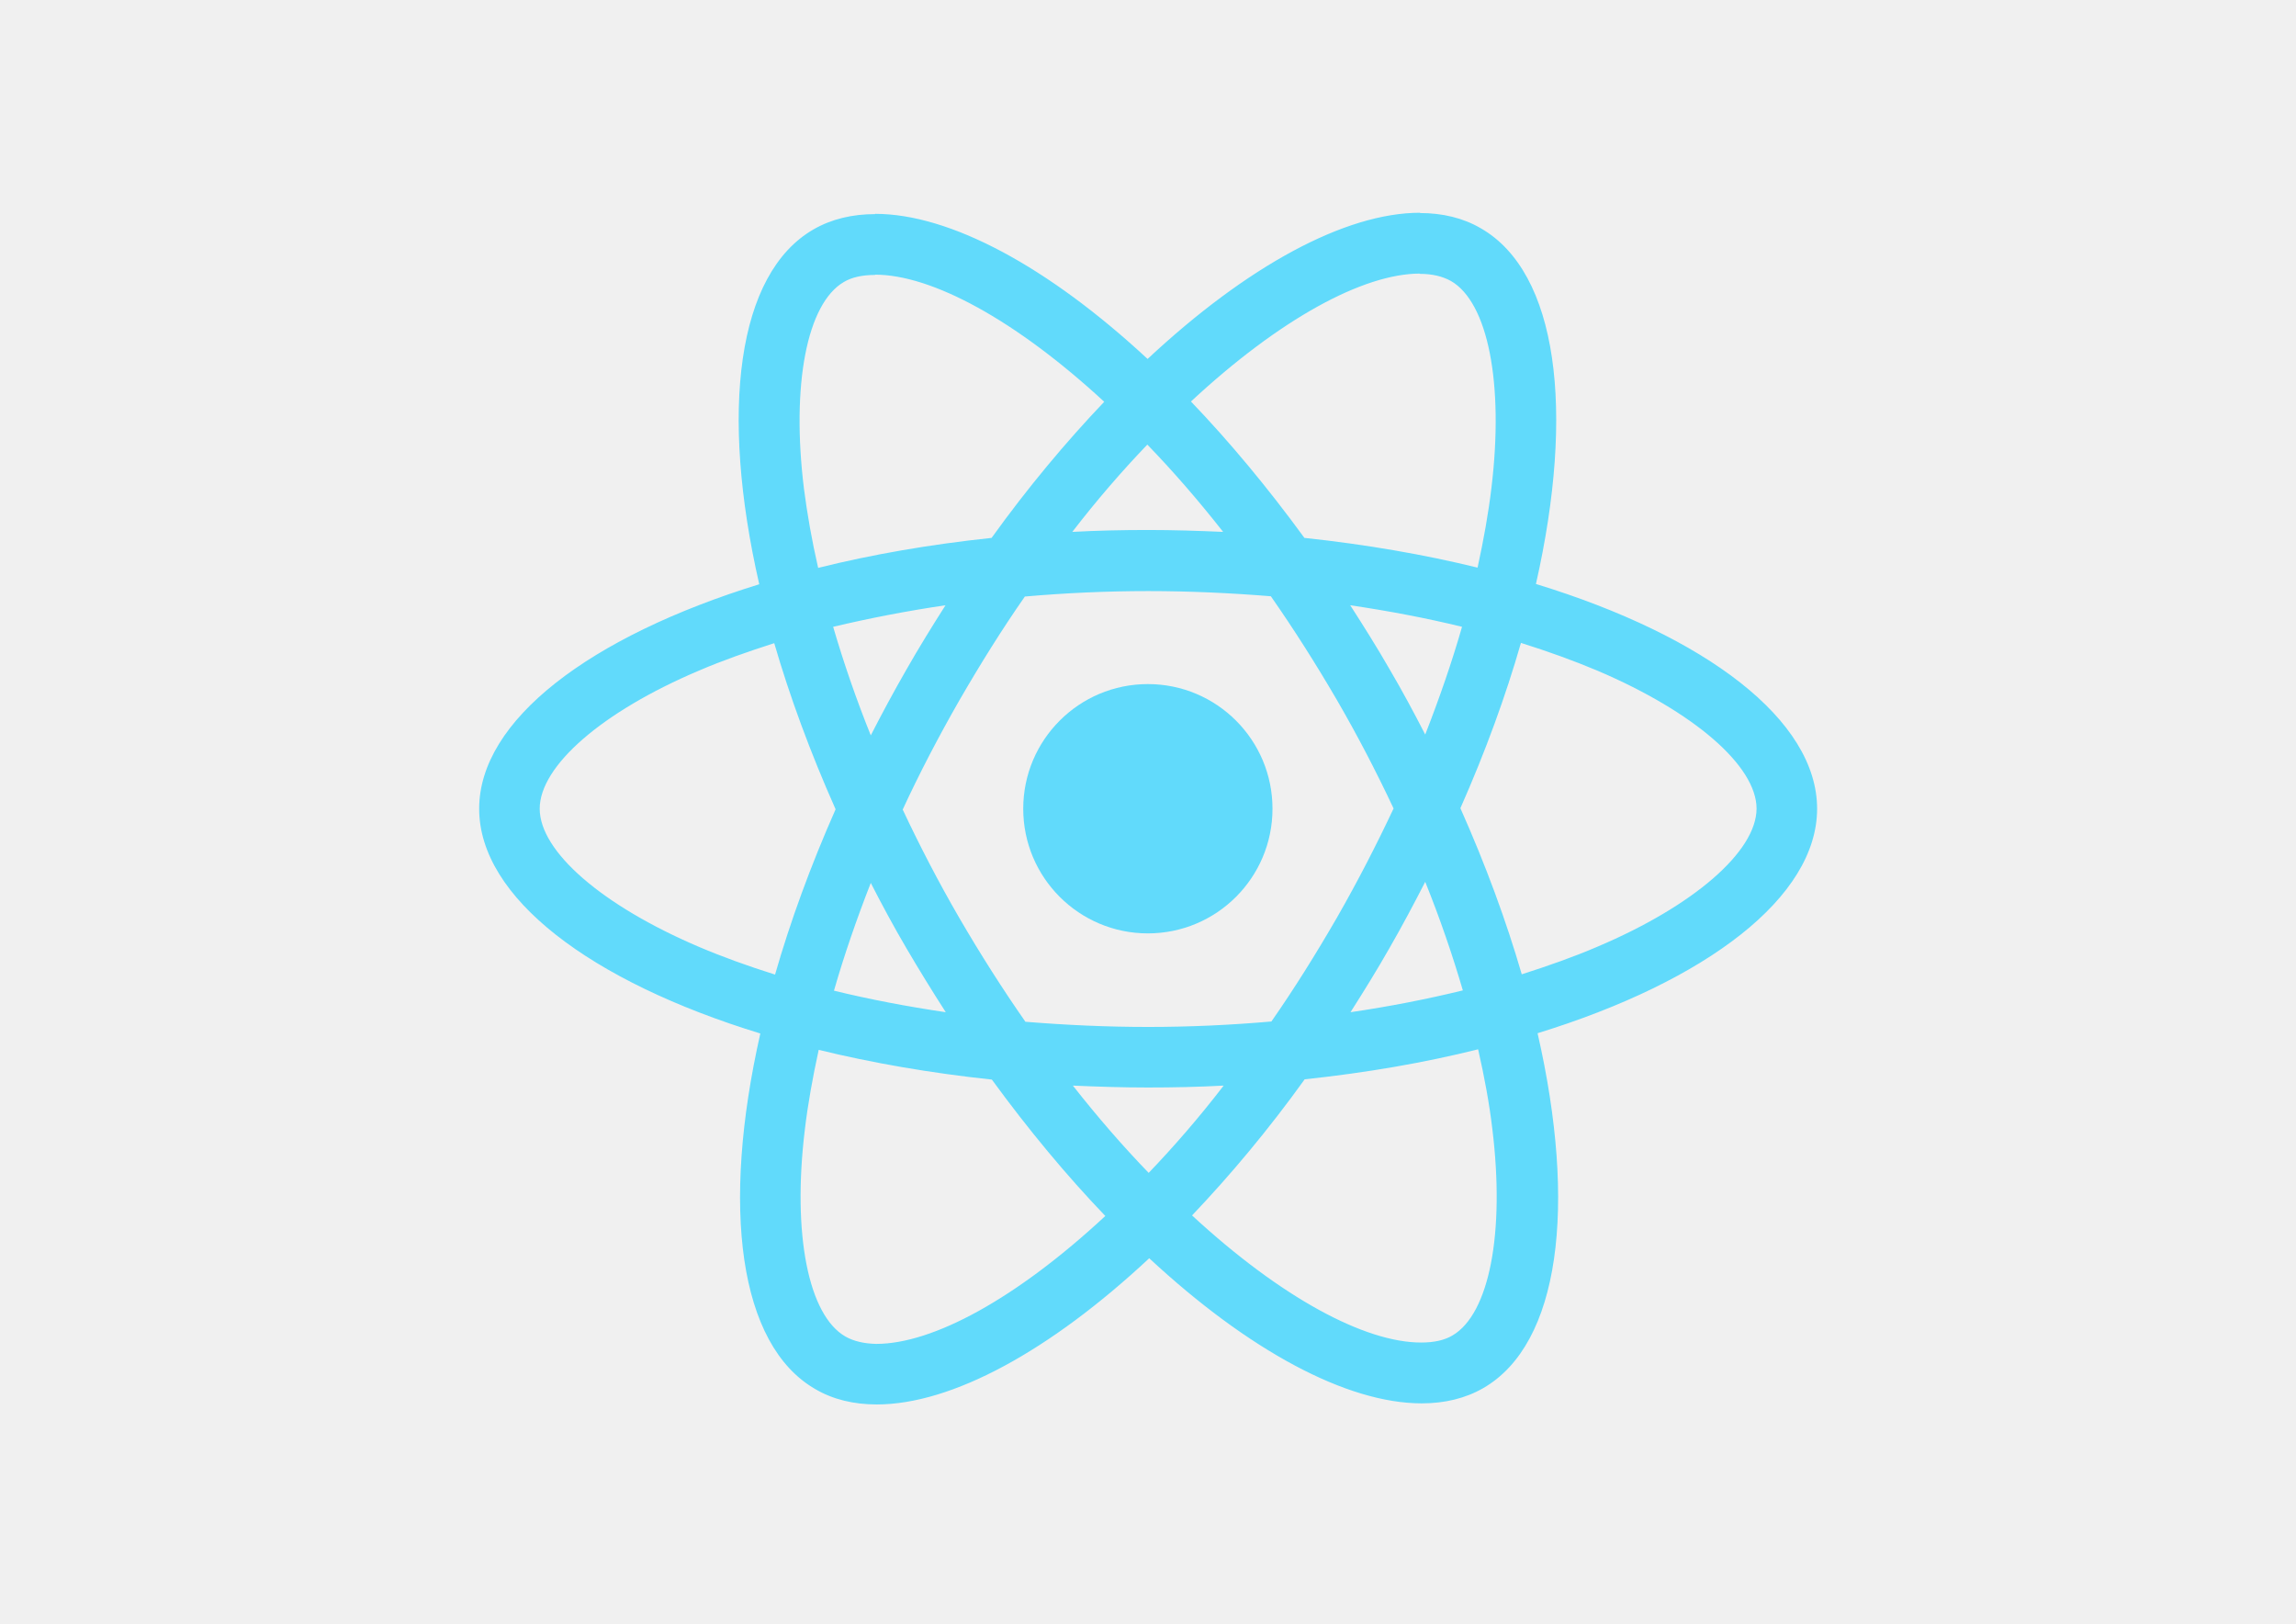
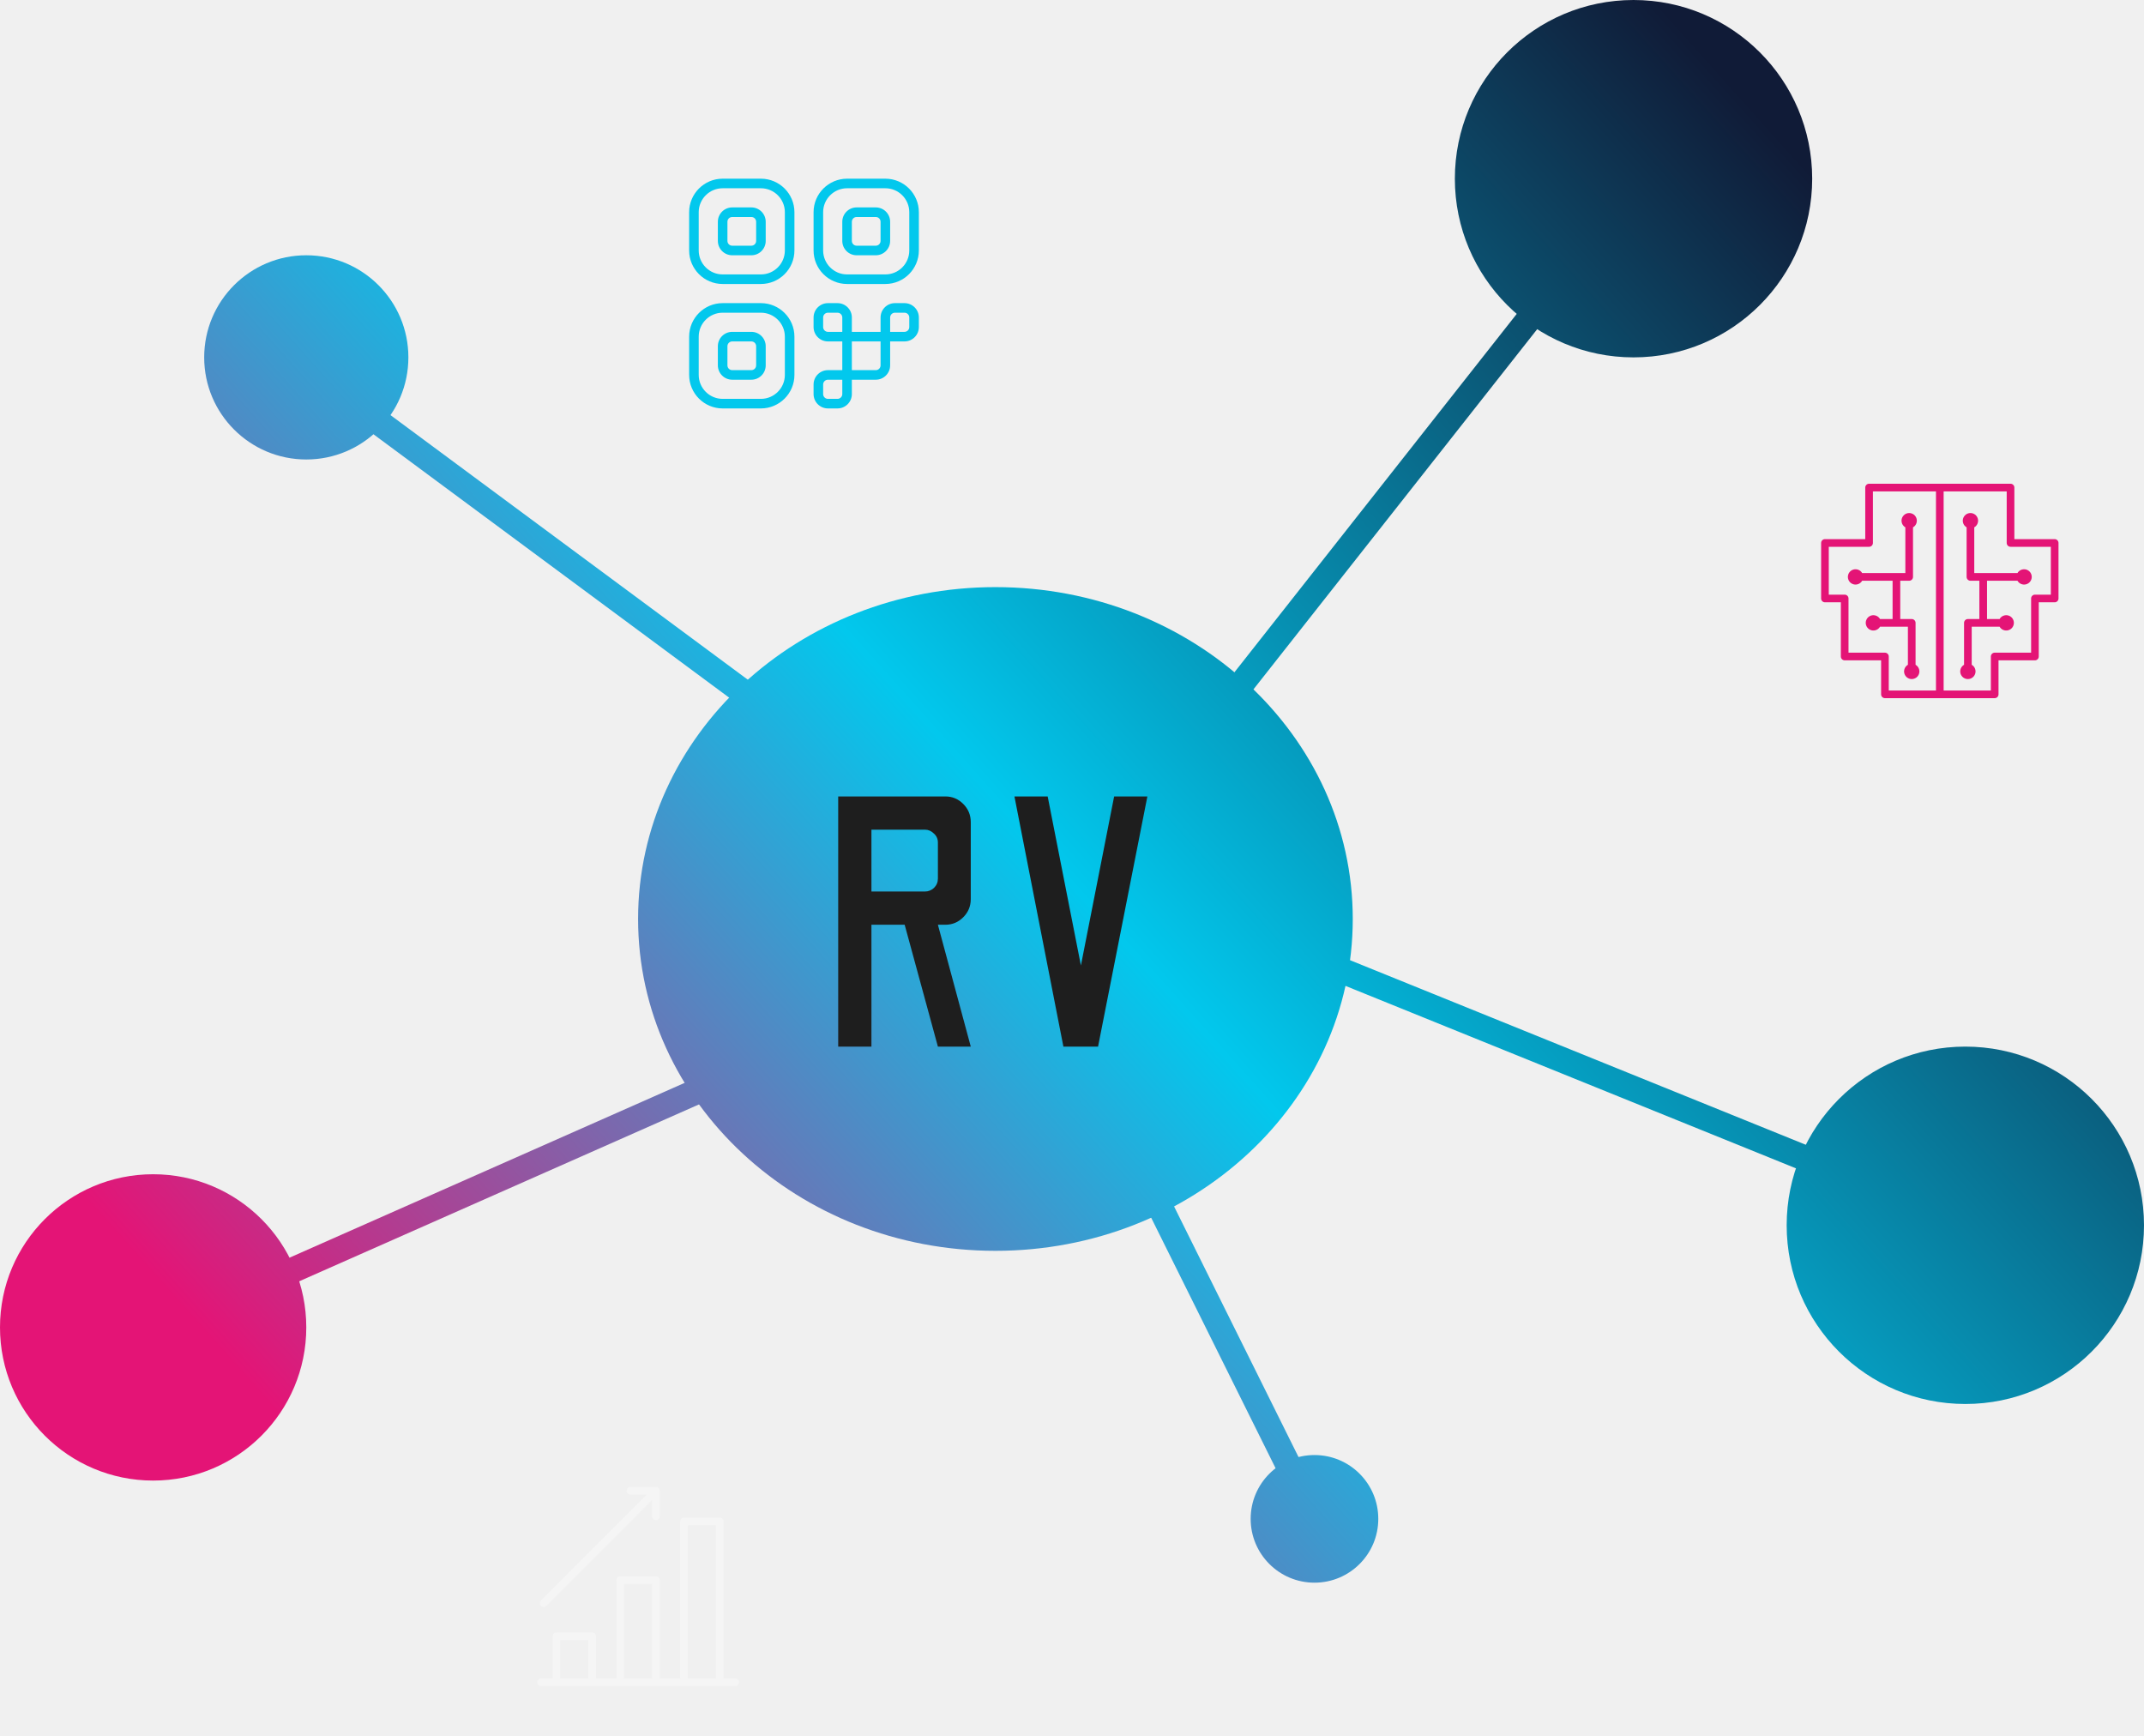
- <svg xmlns="http://www.w3.org/2000/svg" viewBox="0 0 841.9 595.3">
-   <g fill="#61DAFB">
-     <path d="M666.3 296.5c0-32.5-40.7-63.3-103.1-82.4 14.4-63.6 8-114.2-20.2-130.4-6.5-3.8-14.1-5.6-22.4-5.6v22.3c4.6 0 8.3.9 11.4 2.6 13.6 7.8 19.5 37.5 14.9 75.7-1.1 9.4-2.9 19.3-5.1 29.4-19.6-4.8-41-8.5-63.5-10.9-13.5-18.5-27.5-35.3-41.6-50 32.6-30.3 63.2-46.9 84-46.9V78c-27.5 0-63.5 19.6-99.9 53.6-36.4-33.8-72.4-53.2-99.9-53.2v22.3c20.7 0 51.4 16.5 84 46.6-14 14.7-28 31.4-41.3 49.9-22.6 2.4-44 6.1-63.6 11-2.3-10-4-19.7-5.2-29-4.7-38.2 1.1-67.9 14.6-75.8 3-1.8 6.9-2.6 11.5-2.6V78.5c-8.4 0-16 1.8-22.6 5.6-28.1 16.2-34.4 66.7-19.9 130.1-62.2 19.2-102.7 49.9-102.7 82.3 0 32.5 40.7 63.3 103.1 82.4-14.4 63.6-8 114.2 20.2 130.4 6.5 3.8 14.1 5.6 22.5 5.6 27.5 0 63.5-19.6 99.9-53.6 36.4 33.8 72.4 53.2 99.9 53.2 8.4 0 16-1.8 22.6-5.6 28.1-16.2 34.4-66.7 19.9-130.1 62-19.1 102.5-49.9 102.5-82.3zm-130.2-66.7c-3.7 12.9-8.3 26.2-13.5 39.5-4.1-8-8.4-16-13.1-24-4.6-8-9.5-15.8-14.4-23.4 14.2 2.1 27.9 4.7 41 7.9zm-45.8 106.5c-7.8 13.5-15.8 26.3-24.1 38.2-14.9 1.3-30 2-45.2 2-15.1 0-30.2-.7-45-1.9-8.3-11.9-16.4-24.6-24.2-38-7.6-13.1-14.5-26.4-20.8-39.8 6.2-13.4 13.2-26.8 20.7-39.9 7.8-13.5 15.8-26.3 24.1-38.2 14.9-1.3 30-2 45.2-2 15.1 0 30.2.7 45 1.9 8.3 11.9 16.4 24.6 24.2 38 7.6 13.1 14.5 26.4 20.8 39.8-6.3 13.4-13.2 26.8-20.7 39.9zm32.3-13c5.4 13.4 10 26.8 13.8 39.8-13.1 3.2-26.9 5.9-41.2 8 4.9-7.7 9.8-15.6 14.4-23.7 4.6-8 8.9-16.1 13-24.1zM421.2 430c-9.3-9.6-18.6-20.3-27.8-32 9 .4 18.2.7 27.5.7 9.4 0 18.7-.2 27.8-.7-9 11.7-18.3 22.4-27.5 32zm-74.4-58.9c-14.2-2.1-27.9-4.7-41-7.9 3.7-12.9 8.3-26.2 13.5-39.5 4.1 8 8.4 16 13.1 24 4.7 8 9.5 15.8 14.4 23.4zM420.7 163c9.3 9.6 18.6 20.3 27.8 32-9-.4-18.2-.7-27.5-.7-9.4 0-18.7.2-27.8.7 9-11.7 18.3-22.4 27.5-32zm-74 58.9c-4.9 7.7-9.8 15.6-14.4 23.7-4.6 8-8.9 16-13 24-5.4-13.4-10-26.8-13.8-39.8 13.1-3.1 26.9-5.8 41.2-7.9zm-90.5 125.2c-35.4-15.1-58.3-34.9-58.3-50.6 0-15.7 22.9-35.6 58.3-50.6 8.6-3.7 18-7 27.7-10.1 5.7 19.6 13.2 40 22.5 60.9-9.2 20.8-16.6 41.1-22.2 60.6-9.9-3.1-19.3-6.5-28-10.2zM310 490c-13.6-7.8-19.5-37.5-14.9-75.7 1.1-9.4 2.9-19.3 5.1-29.4 19.6 4.8 41 8.5 63.5 10.9 13.5 18.5 27.5 35.3 41.6 50-32.6 30.3-63.2 46.9-84 46.9-4.5-.1-8.3-1-11.3-2.7zm237.2-76.2c4.7 38.2-1.1 67.9-14.6 75.8-3 1.8-6.9 2.6-11.5 2.6-20.7 0-51.4-16.5-84-46.6 14-14.7 28-31.4 41.3-49.9 22.6-2.4 44-6.1 63.6-11 2.3 10.1 4.1 19.8 5.2 29.1zm38.5-66.7c-8.6 3.7-18 7-27.7 10.1-5.7-19.6-13.2-40-22.5-60.9 9.2-20.8 16.6-41.1 22.2-60.6 9.9 3.1 19.3 6.5 28.1 10.2 35.4 15.1 58.3 34.9 58.3 50.6-.1 15.7-23 35.6-58.4 50.6zM320.8 78.4z" />
-     <circle cx="420.9" cy="296.5" r="45.7" />
-     <path d="M520.5 78.1z" />
+ <svg xmlns="http://www.w3.org/2000/svg" width="84" height="68" viewBox="0 0 84 68" fill="none">
+   <path d="M53 36C53 43.18 46.732 49 39 49C31.268 49 25 43.18 25 36C25 28.82 31.268 23 39 23C46.732 23 53 28.82 53 36Z" fill="url(#paint0_linear_3_27)" />
+   <path d="M16 14C16 16.209 14.209 18 12 18C9.791 18 8 16.209 8 14C8 11.791 9.791 10 12 10C14.209 10 16 11.791 16 14Z" fill="url(#paint1_linear_3_27)" />
+   <path d="M54 59.5C54 60.881 52.881 62 51.5 62C50.119 62 49 60.881 49 59.5C49 58.119 50.119 57 51.5 57C52.881 57 54 58.119 54 59.5Z" fill="url(#paint2_linear_3_27)" />
+   <path d="M84 48C84 51.866 80.866 55 77 55C73.134 55 70 51.866 70 48C70 44.134 73.134 41 77 41C80.866 41 84 44.134 84 48Z" fill="url(#paint3_linear_3_27)" />
+   <path d="M12 52C12 55.314 9.314 58 6 58C2.686 58 0 55.314 0 52C0 48.686 2.686 46 6 46C9.314 46 12 48.686 12 52Z" fill="url(#paint4_linear_3_27)" />
+   <path d="M71 7C71 10.866 67.866 14 64 14C60.134 14 57 10.866 57 7C57 3.134 60.134 0 64 0C67.866 0 71 3.134 71 7Z" fill="url(#paint5_linear_3_27)" />
+   <path d="M13 15.804L13.595 15L32.08 28.686L31.485 29.49L13 15.804Z" fill="url(#paint6_linear_3_27)" />
+   <path d="M41 39.445L41.896 39L52.127 59.599L51.232 60.044L41 39.445Z" fill="url(#paint7_linear_3_27)" />
+   <path d="M51 37.927L51.375 37L72.694 45.633L72.318 46.56L51 37.927Z" fill="url(#paint8_linear_3_27)" />
+   <path d="M61.233 10L62.019 10.619L47.785 28.686L47 28.067L61.233 10Z" fill="url(#paint9_linear_3_27)" />
+   <path d="M9.405 51.219L9 50.305L30.034 41L30.438 41.914L9.405 51.219Z" fill="url(#paint10_linear_3_27)" />
+   <path d="M32.84 41V31.2H37.04C37.311 31.2 37.544 31.298 37.74 31.494C37.936 31.69 38.034 31.928 38.034 32.208V35.218C38.034 35.498 37.936 35.736 37.74 35.932C37.544 36.128 37.311 36.226 37.04 36.226H36.746L38.034 41H36.746L35.444 36.226H34.142V41H32.84ZM34.142 34.924H36.242C36.373 34.924 36.489 34.877 36.592 34.784C36.695 34.681 36.746 34.56 36.746 34.42V33.006C36.746 32.866 36.695 32.749 36.592 32.656C36.489 32.553 36.373 32.502 36.242 32.502H34.142V34.924ZM41.663 41L39.745 31.2H41.047L42.349 37.822L43.651 31.2H44.953L43.021 41H41.663Z" fill="#1E1E1E" />
+   <g clip-path="url(#clip0_3_27)">
+     <path d="M77.35 22.45V20.658C77.407 20.625 77.452 20.574 77.477 20.513C77.502 20.452 77.507 20.384 77.49 20.321C77.473 20.257 77.435 20.2 77.383 20.16C77.33 20.12 77.266 20.098 77.2 20.098C77.134 20.098 77.07 20.12 77.017 20.16C76.965 20.2 76.927 20.257 76.91 20.321C76.893 20.384 76.898 20.452 76.923 20.513C76.948 20.574 76.993 20.625 77.05 20.658V22.6C77.05 22.64 77.066 22.678 77.094 22.706C77.122 22.734 77.16 22.75 77.2 22.75H77.55V24.25H77.1C77.06 24.25 77.022 24.266 76.994 24.294C76.966 24.322 76.95 24.36 76.95 24.4V26.042C76.893 26.075 76.848 26.126 76.823 26.187C76.798 26.248 76.793 26.316 76.81 26.38C76.827 26.443 76.865 26.5 76.917 26.54C76.97 26.58 77.034 26.602 77.1 26.602C77.166 26.602 77.23 26.58 77.283 26.54C77.335 26.5 77.373 26.443 77.39 26.38C77.407 26.316 77.402 26.248 77.377 26.187C77.352 26.126 77.307 26.075 77.25 26.042V24.55H78.342C78.375 24.607 78.426 24.652 78.487 24.677C78.548 24.702 78.616 24.707 78.68 24.69C78.743 24.673 78.8 24.635 78.84 24.583C78.88 24.53 78.902 24.466 78.902 24.4C78.902 24.334 78.88 24.27 78.84 24.217C78.8 24.165 78.743 24.127 78.68 24.11C78.616 24.093 78.548 24.098 78.487 24.123C78.426 24.148 78.375 24.193 78.342 24.25H77.85V22.75H79.042C79.075 22.807 79.126 22.852 79.187 22.877C79.248 22.902 79.316 22.907 79.379 22.89C79.443 22.873 79.5 22.835 79.54 22.783C79.58 22.73 79.602 22.666 79.602 22.6C79.602 22.534 79.58 22.47 79.54 22.417C79.5 22.365 79.443 22.327 79.379 22.31C79.316 22.293 79.248 22.298 79.187 22.323C79.126 22.348 79.075 22.393 79.042 22.45H77.35Z" fill="#E41476" />
+     <path d="M80.5 21.12H78.921V19.1C78.921 19.06 78.905 19.022 78.877 18.994C78.849 18.966 78.811 18.95 78.771 18.95H73.229C73.189 18.95 73.151 18.966 73.123 18.994C73.095 19.022 73.079 19.06 73.079 19.1V21.12H71.5C71.48 21.12 71.461 21.124 71.443 21.131C71.424 21.139 71.408 21.15 71.394 21.164C71.38 21.178 71.369 21.194 71.361 21.213C71.354 21.231 71.35 21.25 71.35 21.27V23.445C71.35 23.485 71.366 23.523 71.394 23.551C71.422 23.579 71.46 23.595 71.5 23.595H72.123V25.718C72.123 25.758 72.139 25.796 72.167 25.824C72.195 25.852 72.233 25.868 72.273 25.868H73.7V27.2C73.7 27.24 73.716 27.278 73.744 27.306C73.772 27.334 73.81 27.35 73.85 27.35H78.15C78.19 27.35 78.228 27.334 78.256 27.306C78.284 27.278 78.3 27.24 78.3 27.2V25.868H79.727C79.767 25.868 79.805 25.852 79.833 25.824C79.861 25.796 79.877 25.758 79.877 25.718V23.595H80.5C80.54 23.595 80.578 23.579 80.606 23.551C80.634 23.523 80.65 23.485 80.65 23.445V21.27C80.65 21.25 80.646 21.231 80.639 21.213C80.631 21.194 80.62 21.178 80.606 21.164C80.592 21.15 80.576 21.139 80.557 21.131C80.539 21.124 80.52 21.12 80.5 21.12ZM73.85 25.568H72.423V23.445C72.423 23.405 72.407 23.367 72.379 23.339C72.351 23.311 72.313 23.295 72.273 23.295H71.65V21.42H73.229C73.269 21.42 73.307 21.404 73.335 21.376C73.363 21.348 73.379 21.31 73.379 21.27V19.25H75.85V27.05H74V25.718C74 25.678 73.984 25.64 73.956 25.612C73.928 25.584 73.89 25.568 73.85 25.568ZM80.35 23.295H79.727C79.687 23.295 79.649 23.311 79.621 23.339C79.593 23.367 79.577 23.405 79.577 23.445V25.568H78.15C78.11 25.568 78.072 25.584 78.044 25.612C78.016 25.64 78 25.678 78 25.718V27.05H76.15V19.25H78.621V21.27C78.621 21.31 78.637 21.348 78.665 21.376C78.693 21.404 78.731 21.42 78.771 21.42H80.35V23.295Z" fill="#E41476" />
+     <path d="M74.75 26.042C74.693 26.075 74.648 26.126 74.623 26.187C74.598 26.248 74.593 26.316 74.61 26.38C74.627 26.443 74.665 26.5 74.717 26.54C74.77 26.58 74.834 26.602 74.9 26.602C74.966 26.602 75.03 26.58 75.083 26.54C75.135 26.5 75.173 26.443 75.19 26.38C75.207 26.316 75.202 26.248 75.177 26.187C75.152 26.126 75.107 26.075 75.05 26.042V24.4C75.05 24.36 75.034 24.322 75.006 24.294C74.978 24.266 74.94 24.25 74.9 24.25H74.45V22.75H74.8C74.84 22.75 74.878 22.734 74.906 22.706C74.934 22.678 74.95 22.64 74.95 22.6V20.658C75.007 20.625 75.052 20.574 75.077 20.513C75.102 20.452 75.107 20.384 75.09 20.321C75.073 20.257 75.035 20.2 74.983 20.16C74.93 20.12 74.866 20.098 74.8 20.098C74.734 20.098 74.67 20.12 74.617 20.16C74.565 20.2 74.527 20.257 74.51 20.321C74.493 20.384 74.498 20.452 74.523 20.513C74.548 20.574 74.593 20.625 74.65 20.658V22.45H72.958C72.925 22.393 72.874 22.348 72.813 22.323C72.752 22.298 72.684 22.293 72.621 22.31C72.557 22.327 72.5 22.365 72.46 22.417C72.42 22.47 72.398 22.534 72.398 22.6C72.398 22.666 72.42 22.73 72.46 22.783C72.5 22.835 72.557 22.873 72.621 22.89C72.684 22.907 72.752 22.902 72.813 22.877C72.874 22.852 72.925 22.807 72.958 22.75H74.15V24.25H73.658C73.625 24.193 73.574 24.148 73.513 24.123C73.452 24.098 73.384 24.093 73.32 24.11C73.257 24.127 73.2 24.165 73.16 24.217C73.12 24.27 73.098 24.334 73.098 24.4C73.098 24.466 73.12 24.53 73.16 24.583C73.2 24.635 73.257 24.673 73.32 24.69C73.384 24.707 73.452 24.702 73.513 24.677C73.574 24.652 73.625 24.607 73.658 24.55H74.75V26.042Z" fill="#E41476" />
  </g>
+   <path d="M28.8 65.75H28.35V59.6C28.35 59.56 28.334 59.522 28.306 59.494C28.278 59.466 28.24 59.45 28.2 59.45H26.8C26.76 59.45 26.722 59.466 26.694 59.494C26.666 59.522 26.65 59.56 26.65 59.6V65.75H25.85V61.9C25.85 61.86 25.834 61.822 25.806 61.794C25.778 61.766 25.74 61.75 25.7 61.75H24.3C24.26 61.75 24.222 61.766 24.194 61.794C24.166 61.822 24.15 61.86 24.15 61.9V65.75H23.35V64.1C23.35 64.06 23.334 64.022 23.306 63.994C23.278 63.966 23.24 63.95 23.2 63.95H21.8C21.76 63.95 21.722 63.966 21.694 63.994C21.666 64.022 21.65 64.06 21.65 64.1V65.75H21.2C21.16 65.75 21.122 65.766 21.094 65.794C21.066 65.822 21.05 65.86 21.05 65.9C21.05 65.94 21.066 65.978 21.094 66.006C21.122 66.034 21.16 66.05 21.2 66.05H28.8C28.84 66.05 28.878 66.034 28.906 66.006C28.934 65.978 28.95 65.94 28.95 65.9C28.95 65.86 28.934 65.822 28.906 65.794C28.878 65.766 28.84 65.75 28.8 65.75ZM26.95 59.75H28.05V65.75H26.95V59.75ZM24.45 62.05H25.55V65.75H24.45V62.05ZM21.95 64.25H23.05V65.75H21.95V64.25Z" fill="#F5F5F5" />
+   <path d="M21.3 62.95C21.34 62.95 21.378 62.934 21.406 62.906L25.55 58.762V59.4C25.55 59.44 25.566 59.478 25.594 59.506C25.622 59.534 25.66 59.55 25.7 59.55C25.74 59.55 25.778 59.534 25.806 59.506C25.834 59.478 25.85 59.44 25.85 59.4V58.4C25.85 58.381 25.846 58.362 25.839 58.345C25.831 58.327 25.82 58.31 25.806 58.296C25.792 58.282 25.775 58.27 25.757 58.263C25.739 58.255 25.72 58.251 25.7 58.25H24.7C24.66 58.25 24.622 58.266 24.594 58.294C24.566 58.322 24.55 58.36 24.55 58.4C24.55 58.44 24.566 58.478 24.594 58.506C24.622 58.534 24.66 58.55 24.7 58.55H25.338L21.194 62.694C21.173 62.715 21.159 62.742 21.153 62.771C21.147 62.8 21.15 62.83 21.162 62.857C21.173 62.885 21.192 62.908 21.217 62.925C21.241 62.941 21.27 62.95 21.3 62.95Z" fill="#F5F5F5" />
+   <g clip-path="url(#clip1_3_27)">
+     <path d="M29.812 7H28.312C27.589 7 27 7.589 27 8.312V9.812C27 10.536 27.589 11.125 28.312 11.125H29.812C30.536 11.125 31.125 10.536 31.125 9.812V8.312C31.125 7.589 30.536 7 29.812 7ZM30.75 9.812C30.75 10.329 30.329 10.75 29.812 10.75H28.312C27.796 10.75 27.375 10.329 27.375 9.812V8.312C27.375 7.796 27.796 7.375 28.312 7.375H29.812C30.329 7.375 30.75 7.796 30.75 8.312V9.812ZM29.438 8.125H28.688C28.377 8.125 28.125 8.377 28.125 8.688V9.438C28.125 9.748 28.377 10 28.688 10H29.438C29.748 10 30 9.748 30 9.438V8.688C30 8.377 29.748 8.125 29.438 8.125ZM29.625 9.438C29.625 9.541 29.541 9.625 29.438 9.625H28.688C28.584 9.625 28.5 9.541 28.5 9.438V8.688C28.5 8.584 28.584 8.5 28.688 8.5H29.438C29.541 8.5 29.625 8.584 29.625 8.688V9.438ZM34.688 7H33.188C32.464 7 31.875 7.589 31.875 8.312V9.812C31.875 10.536 32.464 11.125 33.188 11.125H34.688C35.411 11.125 36 10.536 36 9.812V8.312C36 7.589 35.411 7 34.688 7ZM35.625 9.812C35.625 10.329 35.205 10.75 34.688 10.75H33.188C32.67 10.75 32.25 10.329 32.25 9.812V8.312C32.25 7.796 32.67 7.375 33.188 7.375H34.688C35.205 7.375 35.625 7.796 35.625 8.312V9.812ZM34.312 8.125H33.562C33.252 8.125 33 8.377 33 8.688V9.438C33 9.748 33.252 10 33.562 10H34.312C34.623 10 34.875 9.748 34.875 9.438V8.688C34.875 8.377 34.623 8.125 34.312 8.125ZM34.5 9.438C34.5 9.541 34.416 9.625 34.312 9.625H33.562C33.459 9.625 33.375 9.541 33.375 9.438V8.688C33.375 8.584 33.459 8.5 33.562 8.5H34.312C34.416 8.5 34.5 8.584 34.5 8.688V9.438ZM29.812 11.875H28.312C27.589 11.875 27 12.464 27 13.188V14.688C27 15.411 27.589 16 28.312 16H29.812C30.536 16 31.125 15.411 31.125 14.688V13.188C31.125 12.464 30.536 11.875 29.812 11.875ZM30.75 14.688C30.75 15.204 30.329 15.625 29.812 15.625H28.312C27.796 15.625 27.375 15.204 27.375 14.688V13.188C27.375 12.671 27.796 12.25 28.312 12.25H29.812C30.329 12.25 30.75 12.671 30.75 13.188V14.688ZM29.438 13H28.688C28.377 13 28.125 13.252 28.125 13.562V14.312C28.125 14.623 28.377 14.875 28.688 14.875H29.438C29.748 14.875 30 14.623 30 14.312V13.562C30 13.252 29.748 13 29.438 13ZM29.625 14.312C29.625 14.416 29.541 14.5 29.438 14.5H28.688C28.584 14.5 28.5 14.416 28.5 14.312V13.562C28.5 13.459 28.584 13.375 28.688 13.375H29.438C29.541 13.375 29.625 13.459 29.625 13.562V14.312ZM35.438 11.875H35.062C34.752 11.875 34.5 12.127 34.5 12.438V13H33.375V12.438C33.375 12.127 33.123 11.875 32.812 11.875H32.438C32.127 11.875 31.875 12.127 31.875 12.438V12.812C31.875 13.123 32.127 13.375 32.438 13.375H33V14.5H32.438C32.127 14.5 31.875 14.752 31.875 15.062V15.438C31.875 15.748 32.127 16 32.438 16H32.812C33.123 16 33.375 15.748 33.375 15.438V14.875H34.312C34.623 14.875 34.875 14.623 34.875 14.312V13.375H35.438C35.748 13.375 36 13.123 36 12.812V12.438C36 12.127 35.748 11.875 35.438 11.875ZM32.25 12.812V12.438C32.25 12.334 32.334 12.25 32.438 12.25H32.812C32.916 12.25 33 12.334 33 12.438V13H32.438C32.334 13 32.25 12.916 32.25 12.812ZM33 15.438C33 15.541 32.916 15.625 32.812 15.625H32.438C32.334 15.625 32.25 15.541 32.25 15.438V15.062C32.25 14.959 32.334 14.875 32.438 14.875H33V15.438ZM34.5 14.312C34.5 14.416 34.416 14.5 34.312 14.5H33.375V13.375H34.5V14.312ZM35.625 12.812C35.625 12.916 35.541 13 35.438 13H34.875V12.438C34.875 12.334 34.959 12.25 35.062 12.25H35.438C35.541 12.25 35.625 12.334 35.625 12.438V12.812Z" fill="#02C8ED" />
+   </g>
+   <defs>
+     <linearGradient id="paint0_linear_3_27" x1="68" y1="3.5" x2="10.5" y2="55" gradientUnits="userSpaceOnUse">
+       <stop stop-color="#101B37" />
+       <stop offset="0.283" stop-color="#08799A" />
+       <stop offset="0.52" stop-color="#02C8ED" />
+       <stop offset="0.757" stop-color="#726FB2" />
+       <stop offset="1" stop-color="#E41476" />
+     </linearGradient>
+     <linearGradient id="paint1_linear_3_27" x1="68" y1="3.5" x2="10.5" y2="55" gradientUnits="userSpaceOnUse">
+       <stop stop-color="#101B37" />
+       <stop offset="0.283" stop-color="#08799A" />
+       <stop offset="0.52" stop-color="#02C8ED" />
+       <stop offset="0.757" stop-color="#726FB2" />
+       <stop offset="1" stop-color="#E41476" />
+     </linearGradient>
+     <linearGradient id="paint2_linear_3_27" x1="68" y1="3.5" x2="10.5" y2="55" gradientUnits="userSpaceOnUse">
+       <stop stop-color="#101B37" />
+       <stop offset="0.283" stop-color="#08799A" />
+       <stop offset="0.52" stop-color="#02C8ED" />
+       <stop offset="0.757" stop-color="#726FB2" />
+       <stop offset="1" stop-color="#E41476" />
+     </linearGradient>
+     <linearGradient id="paint3_linear_3_27" x1="68" y1="3.5" x2="10.5" y2="55" gradientUnits="userSpaceOnUse">
+       <stop stop-color="#101B37" />
+       <stop offset="0.283" stop-color="#08799A" />
+       <stop offset="0.52" stop-color="#02C8ED" />
+       <stop offset="0.757" stop-color="#726FB2" />
+       <stop offset="1" stop-color="#E41476" />
+     </linearGradient>
+     <linearGradient id="paint4_linear_3_27" x1="68" y1="3.5" x2="10.5" y2="55" gradientUnits="userSpaceOnUse">
+       <stop stop-color="#101B37" />
+       <stop offset="0.283" stop-color="#08799A" />
+       <stop offset="0.52" stop-color="#02C8ED" />
+       <stop offset="0.757" stop-color="#726FB2" />
+       <stop offset="1" stop-color="#E41476" />
+     </linearGradient>
+     <linearGradient id="paint5_linear_3_27" x1="68" y1="3.5" x2="10.5" y2="55" gradientUnits="userSpaceOnUse">
+       <stop stop-color="#101B37" />
+       <stop offset="0.283" stop-color="#08799A" />
+       <stop offset="0.52" stop-color="#02C8ED" />
+       <stop offset="0.757" stop-color="#726FB2" />
+       <stop offset="1" stop-color="#E41476" />
+     </linearGradient>
+     <linearGradient id="paint6_linear_3_27" x1="68" y1="3.5" x2="10.5" y2="55" gradientUnits="userSpaceOnUse">
+       <stop stop-color="#101B37" />
+       <stop offset="0.283" stop-color="#08799A" />
+       <stop offset="0.52" stop-color="#02C8ED" />
+       <stop offset="0.757" stop-color="#726FB2" />
+       <stop offset="1" stop-color="#E41476" />
+     </linearGradient>
+     <linearGradient id="paint7_linear_3_27" x1="68" y1="3.5" x2="10.5" y2="55" gradientUnits="userSpaceOnUse">
+       <stop stop-color="#101B37" />
+       <stop offset="0.283" stop-color="#08799A" />
+       <stop offset="0.52" stop-color="#02C8ED" />
+       <stop offset="0.757" stop-color="#726FB2" />
+       <stop offset="1" stop-color="#E41476" />
+     </linearGradient>
+     <linearGradient id="paint8_linear_3_27" x1="68" y1="3.5" x2="10.5" y2="55" gradientUnits="userSpaceOnUse">
+       <stop stop-color="#101B37" />
+       <stop offset="0.283" stop-color="#08799A" />
+       <stop offset="0.52" stop-color="#02C8ED" />
+       <stop offset="0.757" stop-color="#726FB2" />
+       <stop offset="1" stop-color="#E41476" />
+     </linearGradient>
+     <linearGradient id="paint9_linear_3_27" x1="68" y1="3.5" x2="10.5" y2="55" gradientUnits="userSpaceOnUse">
+       <stop stop-color="#101B37" />
+       <stop offset="0.283" stop-color="#08799A" />
+       <stop offset="0.52" stop-color="#02C8ED" />
+       <stop offset="0.757" stop-color="#726FB2" />
+       <stop offset="1" stop-color="#E41476" />
+     </linearGradient>
+     <linearGradient id="paint10_linear_3_27" x1="68" y1="3.5" x2="10.5" y2="55" gradientUnits="userSpaceOnUse">
+       <stop stop-color="#101B37" />
+       <stop offset="0.283" stop-color="#08799A" />
+       <stop offset="0.52" stop-color="#02C8ED" />
+       <stop offset="0.757" stop-color="#726FB2" />
+       <stop offset="1" stop-color="#E41476" />
+     </linearGradient>
+     <clipPath id="clip0_3_27">
+       <rect width="10" height="10" fill="white" transform="translate(71 18)" />
+     </clipPath>
+     <clipPath id="clip1_3_27">
+       <rect width="9" height="9" fill="white" transform="translate(27 7)" />
+     </clipPath>
+   </defs>
</svg>
